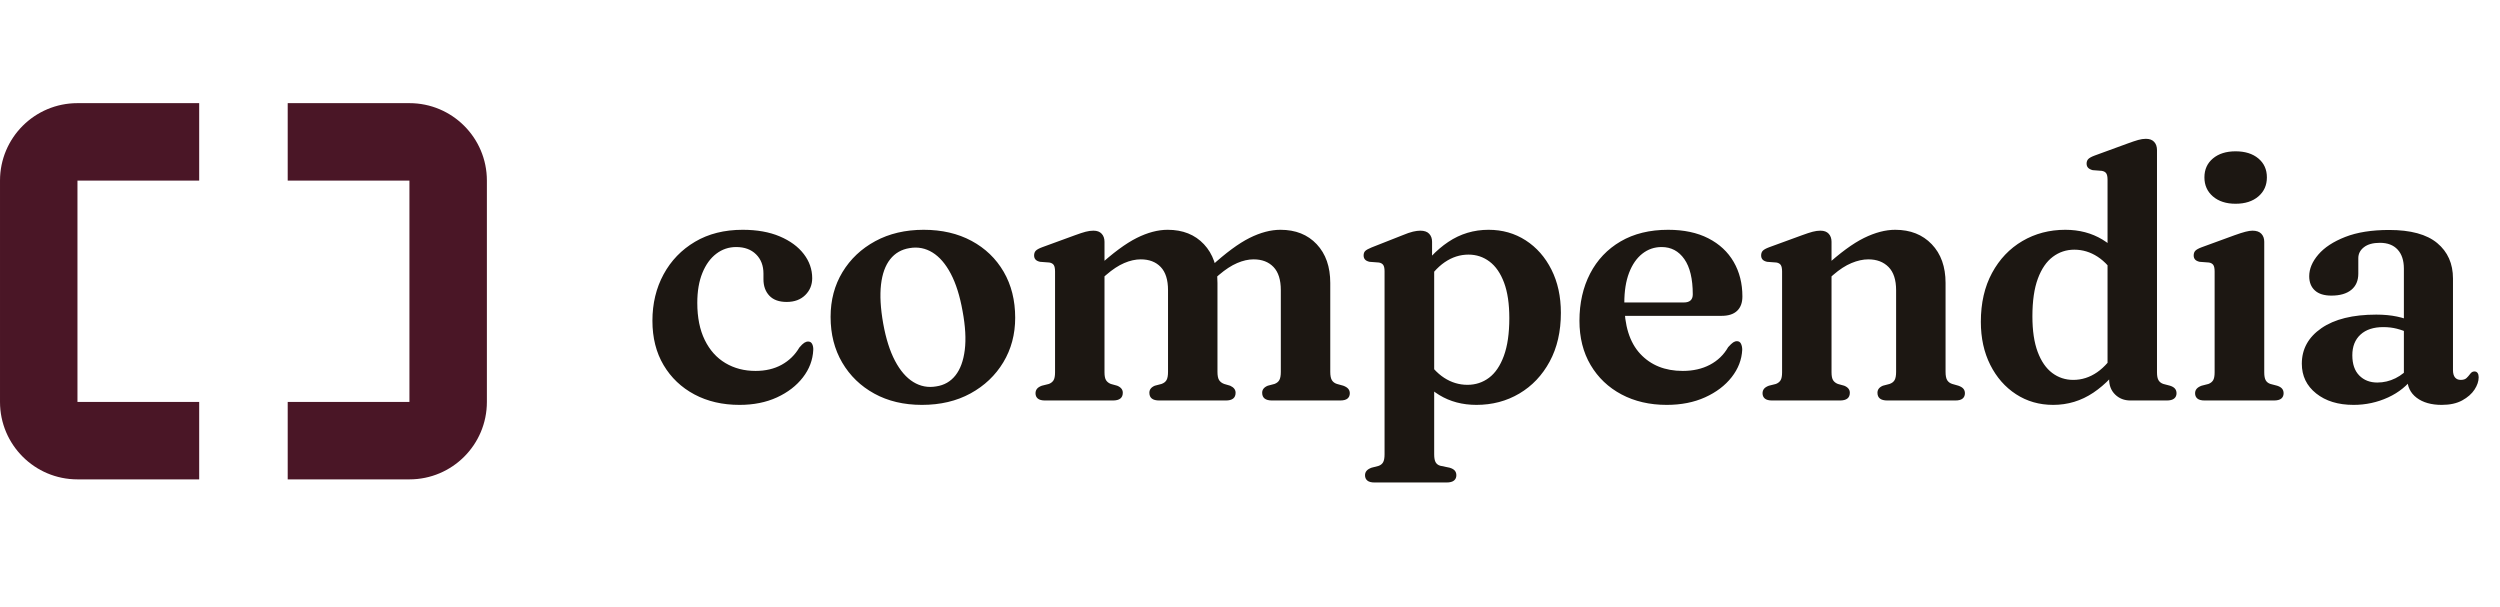
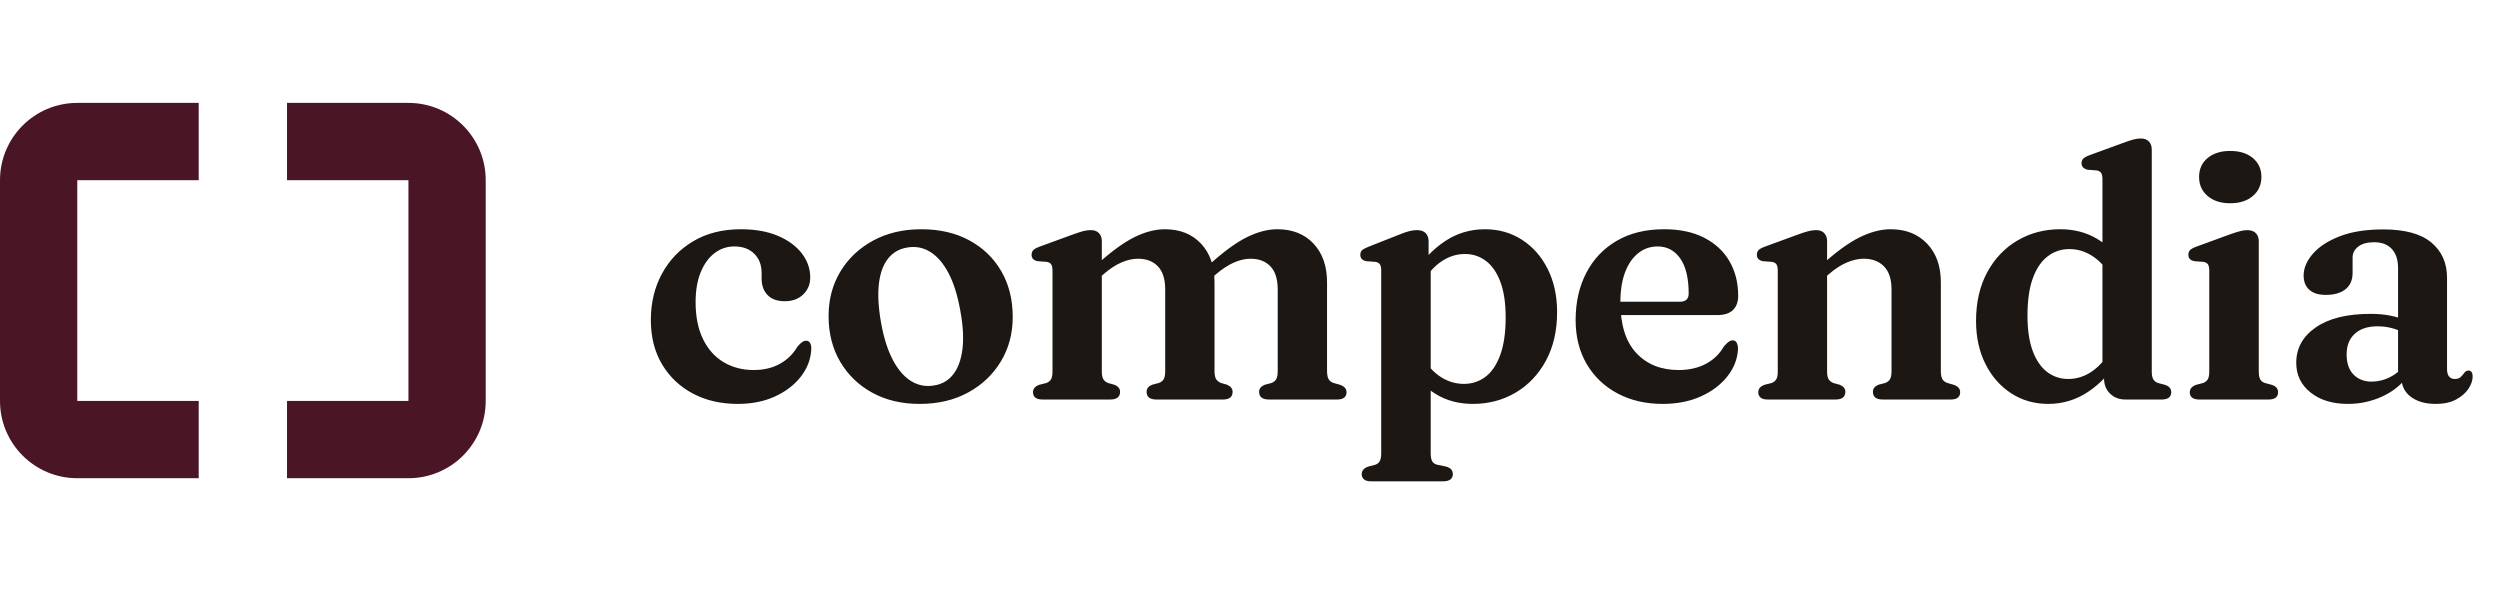
- <svg xmlns="http://www.w3.org/2000/svg" viewBox="0 0 412 100">
+ <svg xmlns="http://www.w3.org/2000/svg" viewBox="0 0 413 100">
  <g transform="translate(-5.47,2.41) scale(0.9118)">
    <path fill="#4A1626" d="M 42,16 H 20 A 14,14 0 0 0 6,30 V 70 A 14,14 0 0 0 20,84 H 42 V 70 H 20 V 30 H 42 Z M 58,16 H 80 A 14,14 0 0 1 94,30 V 70 A 14,14 0 0 1 80,84 H 58 V 70 H 80 V 30 H 58 Z" />
  </g>
  <g transform="translate(105.46,66.00)">
    <path fill="#1C1712" d="M28.391 -20.155Q28.391 -18.502 27.245 -17.371Q26.1 -16.24 24.186 -16.24Q22.301 -16.24 21.33 -17.27Q20.358 -18.299 20.358 -19.981V-20.909Q20.358 -22.881 19.14 -24.084Q17.922 -25.288 15.863 -25.288Q14.036 -25.288 12.586 -24.186Q11.136 -23.084 10.295 -21.025Q9.454 -18.966 9.454 -16.095Q9.454 -12.47 10.687 -9.962Q11.919 -7.453 14.094 -6.162Q16.269 -4.872 19.053 -4.872Q21.518 -4.872 23.36 -5.887Q25.201 -6.902 26.274 -8.729Q26.767 -9.309 27.086 -9.512Q27.405 -9.715 27.724 -9.715Q28.188 -9.715 28.391 -9.294Q28.594 -8.874 28.565 -8.323Q28.449 -5.858 26.854 -3.799Q25.259 -1.74 22.577 -0.507Q19.894 0.725 16.414 0.725Q12.209 0.725 8.976 -1Q5.742 -2.726 3.901 -5.829Q2.059 -8.932 2.059 -13.137Q2.059 -17.4 3.901 -20.793Q5.742 -24.186 9.077 -26.158Q12.412 -28.13 16.936 -28.13Q20.474 -28.13 23.041 -27.043Q25.607 -25.955 26.999 -24.143Q28.391 -22.33 28.391 -20.155Z M46.763 -28.13Q51.258 -28.13 54.651 -26.303Q58.044 -24.476 59.944 -21.214Q61.843 -17.951 61.843 -13.63Q61.843 -9.541 59.886 -6.293Q57.928 -3.045 54.477 -1.16Q51.026 0.725 46.473 0.725Q42.007 0.725 38.629 -1.131Q35.25 -2.987 33.336 -6.25Q31.422 -9.512 31.422 -13.775Q31.422 -17.922 33.38 -21.156Q35.337 -24.389 38.788 -26.26Q42.239 -28.13 46.763 -28.13ZM48.822 -2.32Q50.794 -2.61 51.998 -4.133Q53.201 -5.655 53.535 -8.323Q53.868 -10.991 53.172 -14.732Q52.505 -18.473 51.229 -20.895Q49.953 -23.316 48.213 -24.389Q46.473 -25.462 44.443 -25.114Q42.442 -24.795 41.239 -23.273Q40.035 -21.75 39.731 -19.096Q39.426 -16.443 40.093 -12.673Q40.76 -8.961 42.036 -6.54Q43.312 -4.118 45.052 -3.045Q46.792 -1.972 48.822 -2.32Z M76.561 -26.158V-4.64Q76.561 -3.741 76.822 -3.335Q77.083 -2.929 77.605 -2.726L78.649 -2.436Q79.577 -2.059 79.577 -1.276Q79.577 0.0 77.953 0.0H66.759Q65.947 0.0 65.57 -0.319Q65.193 -0.638 65.193 -1.189Q65.193 -1.624 65.44 -1.929Q65.686 -2.233 66.237 -2.436L67.397 -2.726Q67.919 -2.929 68.166 -3.335Q68.412 -3.741 68.412 -4.64V-21.257Q68.412 -22.011 68.195 -22.33Q67.977 -22.649 67.484 -22.736L65.947 -22.852Q65.425 -22.968 65.193 -23.229Q64.961 -23.49 64.961 -23.896Q64.961 -24.389 65.237 -24.679Q65.512 -24.969 66.295 -25.259L71.689 -27.231Q72.791 -27.637 73.458 -27.811Q74.125 -27.985 74.734 -27.985Q75.633 -27.985 76.097 -27.478Q76.561 -26.97 76.561 -26.158ZM75.662 -19.691 74.357 -21.054 75.488 -22.069Q79.171 -25.433 81.868 -26.782Q84.565 -28.13 86.972 -28.13Q90.713 -28.13 92.946 -25.752Q95.179 -23.374 95.179 -19.372V-4.727Q95.179 -3.77 95.454 -3.349Q95.73 -2.929 96.281 -2.726L97.267 -2.436Q98.166 -2.03 98.166 -1.276Q98.166 0.0 96.571 0.0H85.58Q83.956 0.0 83.956 -1.276Q83.956 -2.059 84.855 -2.436L85.957 -2.726Q86.537 -2.929 86.784 -3.364Q87.03 -3.799 87.03 -4.727V-18.183Q87.03 -20.735 85.827 -21.997Q84.623 -23.258 82.535 -23.258Q81.23 -23.258 79.809 -22.649Q78.388 -22.04 76.851 -20.706ZM94.28 -19.691 92.946 -21.054 94.077 -22.069Q97.76 -25.433 100.457 -26.782Q103.154 -28.13 105.561 -28.13Q109.302 -28.13 111.535 -25.752Q113.768 -23.374 113.768 -19.372V-4.727Q113.768 -3.77 114.043 -3.335Q114.319 -2.9 114.87 -2.726L115.914 -2.436Q116.465 -2.233 116.726 -1.929Q116.987 -1.624 116.987 -1.189Q116.987 -0.638 116.61 -0.319Q116.233 0.0 115.392 0.0H104.169Q102.545 0.0 102.545 -1.276Q102.545 -2.059 103.473 -2.436L104.575 -2.726Q105.126 -2.929 105.373 -3.364Q105.619 -3.799 105.619 -4.727V-18.183Q105.619 -20.735 104.416 -21.997Q103.212 -23.258 101.124 -23.258Q99.848 -23.258 98.427 -22.649Q97.006 -22.04 95.44 -20.706Z M130.545 -26.158V-22.91L130.893 -22.214V8.874Q130.893 9.773 131.139 10.194Q131.386 10.614 131.908 10.759L133.445 11.078Q134.025 11.252 134.286 11.556Q134.547 11.861 134.547 12.325Q134.547 12.876 134.156 13.195Q133.764 13.514 132.923 13.514H121.062Q120.25 13.514 119.873 13.195Q119.496 12.876 119.496 12.325Q119.496 11.89 119.757 11.585Q120.018 11.281 120.569 11.078L121.7 10.788Q122.222 10.614 122.469 10.194Q122.715 9.773 122.715 8.874V-21.286Q122.715 -22.011 122.498 -22.33Q122.28 -22.649 121.787 -22.736L120.25 -22.852Q119.728 -22.968 119.496 -23.229Q119.264 -23.49 119.264 -23.896Q119.264 -24.389 119.54 -24.65Q119.815 -24.911 120.598 -25.23L125.673 -27.231Q126.717 -27.666 127.398 -27.826Q128.08 -27.985 128.602 -27.985Q129.588 -27.985 130.066 -27.478Q130.545 -26.97 130.545 -26.158ZM129.211 -18.879 127.935 -20.532Q130.226 -24.128 133.213 -26.129Q136.2 -28.13 139.854 -28.13Q143.276 -28.13 145.973 -26.39Q148.67 -24.65 150.221 -21.562Q151.773 -18.473 151.773 -14.442Q151.773 -9.831 149.931 -6.424Q148.09 -3.016 144.929 -1.145Q141.768 0.725 137.853 0.725Q134.402 0.725 131.734 -0.899Q129.066 -2.523 127.326 -5.597L129.327 -7.279Q130.748 -4.901 132.531 -3.741Q134.315 -2.581 136.374 -2.581Q138.375 -2.581 139.927 -3.741Q141.478 -4.901 142.377 -7.352Q143.276 -9.802 143.276 -13.572Q143.276 -17.11 142.406 -19.43Q141.536 -21.75 140.013 -22.895Q138.491 -24.041 136.548 -24.041Q134.46 -24.041 132.618 -22.779Q130.777 -21.518 129.211 -18.879Z M181.687 -17.139Q181.687 -15.602 180.817 -14.776Q179.947 -13.949 178.265 -13.949H160.169V-16.153H172.03Q173.509 -16.153 173.509 -17.487Q173.509 -21.315 172.117 -23.302Q170.725 -25.288 168.376 -25.288Q166.578 -25.288 165.186 -24.186Q163.794 -23.084 163.011 -21.04Q162.228 -18.995 162.228 -16.095Q162.228 -10.498 164.853 -7.685Q167.477 -4.872 171.856 -4.872Q174.408 -4.872 176.337 -5.887Q178.265 -6.902 179.338 -8.787Q179.86 -9.367 180.165 -9.57Q180.469 -9.773 180.788 -9.773Q181.252 -9.773 181.455 -9.352Q181.658 -8.932 181.658 -8.352Q181.542 -5.916 179.918 -3.843Q178.294 -1.769 175.539 -0.522Q172.784 0.725 169.217 0.725Q165.012 0.725 161.764 -1Q158.516 -2.726 156.674 -5.844Q154.833 -8.961 154.833 -13.137Q154.833 -17.516 156.587 -20.909Q158.342 -24.302 161.619 -26.216Q164.896 -28.13 169.449 -28.13Q173.335 -28.13 176.076 -26.724Q178.816 -25.317 180.252 -22.837Q181.687 -20.358 181.687 -17.139Z M196.376 -26.158V-4.64Q196.376 -3.741 196.637 -3.335Q196.898 -2.929 197.42 -2.726L198.464 -2.436Q199.392 -2.059 199.392 -1.276Q199.392 0.0 197.768 0.0H186.574Q185.762 0.0 185.385 -0.319Q185.008 -0.638 185.008 -1.189Q185.008 -1.624 185.254 -1.929Q185.501 -2.233 186.052 -2.436L187.212 -2.726Q187.734 -2.929 187.98 -3.335Q188.227 -3.741 188.227 -4.64V-21.257Q188.227 -22.011 188.009 -22.33Q187.792 -22.649 187.299 -22.736L185.762 -22.852Q185.24 -22.968 185.008 -23.229Q184.776 -23.49 184.776 -23.896Q184.776 -24.389 185.051 -24.679Q185.327 -24.969 186.11 -25.259L191.504 -27.231Q192.606 -27.637 193.273 -27.811Q193.94 -27.985 194.549 -27.985Q195.448 -27.985 195.912 -27.478Q196.376 -26.97 196.376 -26.158ZM195.506 -19.691 194.172 -21.054 195.303 -22.069Q198.986 -25.433 201.726 -26.782Q204.467 -28.13 206.874 -28.13Q210.615 -28.13 212.891 -25.752Q215.168 -23.374 215.168 -19.372V-4.727Q215.168 -3.77 215.443 -3.335Q215.719 -2.9 216.27 -2.726L217.285 -2.436Q217.865 -2.233 218.111 -1.929Q218.358 -1.624 218.358 -1.189Q218.358 -0.638 217.981 -0.319Q217.604 0.0 216.792 0.0H205.569Q203.945 0.0 203.945 -1.276Q203.945 -2.059 204.844 -2.436L205.946 -2.726Q206.526 -2.929 206.772 -3.364Q207.019 -3.799 207.019 -4.727V-18.183Q207.019 -20.735 205.772 -21.997Q204.525 -23.258 202.437 -23.258Q201.132 -23.258 199.667 -22.649Q198.203 -22.04 196.666 -20.706Z M242.124 -4.843 241.863 -4.988V-36.395Q241.863 -37.12 241.645 -37.439Q241.428 -37.758 240.906 -37.845L239.398 -37.961Q238.876 -38.106 238.644 -38.367Q238.412 -38.628 238.412 -39.034Q238.412 -39.498 238.687 -39.788Q238.963 -40.078 239.746 -40.368L245.14 -42.34Q246.242 -42.746 246.909 -42.934Q247.576 -43.123 248.185 -43.123Q249.084 -43.123 249.548 -42.616Q250.012 -42.108 250.012 -41.267V-4.64Q250.012 -3.741 250.273 -3.321Q250.534 -2.9 251.056 -2.726L252.158 -2.436Q252.709 -2.262 252.97 -1.958Q253.231 -1.653 253.231 -1.189Q253.231 -0.638 252.839 -0.319Q252.448 0.0 251.636 0.0H245.633Q244.125 0.0 243.124 -0.972Q242.124 -1.943 242.124 -3.509ZM220.983 -12.963Q220.983 -17.603 222.824 -21.011Q224.666 -24.418 227.827 -26.274Q230.988 -28.13 234.903 -28.13Q238.354 -28.13 241.022 -26.521Q243.69 -24.911 245.43 -21.808L243.429 -20.155Q242.008 -22.533 240.224 -23.693Q238.441 -24.853 236.382 -24.853Q234.41 -24.853 232.844 -23.678Q231.278 -22.504 230.379 -20.083Q229.48 -17.661 229.48 -13.862Q229.48 -10.324 230.35 -8.004Q231.22 -5.684 232.742 -4.538Q234.265 -3.393 236.208 -3.393Q238.325 -3.393 240.152 -4.655Q241.979 -5.916 243.516 -8.526L244.821 -6.873Q242.53 -3.306 239.528 -1.29Q236.527 0.725 232.902 0.725Q229.48 0.725 226.783 -1.03Q224.086 -2.784 222.534 -5.873Q220.983 -8.961 220.983 -12.963Z M267.688 -26.158V-4.64Q267.688 -3.741 267.934 -3.321Q268.181 -2.9 268.703 -2.726L269.805 -2.436Q270.356 -2.262 270.617 -1.958Q270.878 -1.653 270.878 -1.189Q270.878 -0.638 270.501 -0.319Q270.124 0.0 269.283 0.0H257.857Q257.045 0.0 256.668 -0.319Q256.291 -0.638 256.291 -1.189Q256.291 -1.624 256.552 -1.929Q256.813 -2.233 257.364 -2.436L258.495 -2.726Q259.017 -2.929 259.264 -3.335Q259.51 -3.741 259.51 -4.64V-21.257Q259.51 -22.011 259.293 -22.33Q259.075 -22.649 258.582 -22.736L257.045 -22.852Q256.523 -22.968 256.291 -23.229Q256.059 -23.49 256.059 -23.896Q256.059 -24.389 256.334 -24.679Q256.61 -24.969 257.393 -25.259L262.787 -27.231Q263.918 -27.637 264.599 -27.811Q265.281 -27.985 265.745 -27.985Q266.731 -27.985 267.209 -27.478Q267.688 -26.97 267.688 -26.158ZM262.961 -32.422Q260.641 -32.422 259.234 -33.626Q257.828 -34.829 257.828 -36.772Q257.828 -38.715 259.234 -39.889Q260.641 -41.064 262.961 -41.064Q265.31 -41.064 266.716 -39.889Q268.123 -38.715 268.123 -36.772Q268.123 -34.829 266.716 -33.626Q265.31 -32.422 262.961 -32.422Z M291.251 -3.683V-4.292L290.7 -4.408V-21.721Q290.7 -23.751 289.67 -24.867Q288.641 -25.984 286.756 -25.984Q285.045 -25.984 284.117 -25.259Q283.189 -24.534 283.189 -23.461V-20.909Q283.189 -19.169 282.029 -18.227Q280.869 -17.284 278.752 -17.284Q276.954 -17.284 276.026 -18.14Q275.098 -18.995 275.098 -20.474Q275.098 -22.301 276.606 -24.056Q278.114 -25.81 281.043 -26.956Q283.972 -28.101 288.264 -28.101Q293.6 -28.101 296.195 -25.941Q298.791 -23.78 298.791 -20.097V-5.017Q298.791 -4.205 299.124 -3.799Q299.458 -3.393 300.067 -3.393Q300.705 -3.393 301.024 -3.697Q301.343 -4.002 301.575 -4.321Q301.72 -4.524 301.894 -4.655Q302.068 -4.785 302.329 -4.785Q302.677 -4.785 302.851 -4.524Q303.025 -4.263 303.025 -3.828Q303.025 -2.842 302.343 -1.798Q301.662 -0.754 300.313 -0.014Q298.965 0.725 296.935 0.725Q294.354 0.725 292.803 -0.45Q291.251 -1.624 291.251 -3.683ZM273.88 -6.061Q273.88 -9.686 277.113 -11.919Q280.347 -14.152 286.147 -14.152Q288.032 -14.152 289.554 -13.833Q291.077 -13.514 292.179 -12.963L291.541 -11.107Q290.555 -11.571 289.525 -11.832Q288.496 -12.093 287.307 -12.093Q284.9 -12.093 283.551 -10.861Q282.203 -9.628 282.203 -7.453Q282.203 -5.278 283.348 -4.118Q284.494 -2.958 286.321 -2.958Q287.887 -2.958 289.322 -3.669Q290.758 -4.379 291.744 -5.655L292.382 -4.002Q290.787 -1.74 288.104 -0.507Q285.422 0.725 282.406 0.725Q278.607 0.725 276.243 -1.16Q273.88 -3.045 273.88 -6.061Z" />
  </g>
</svg>
